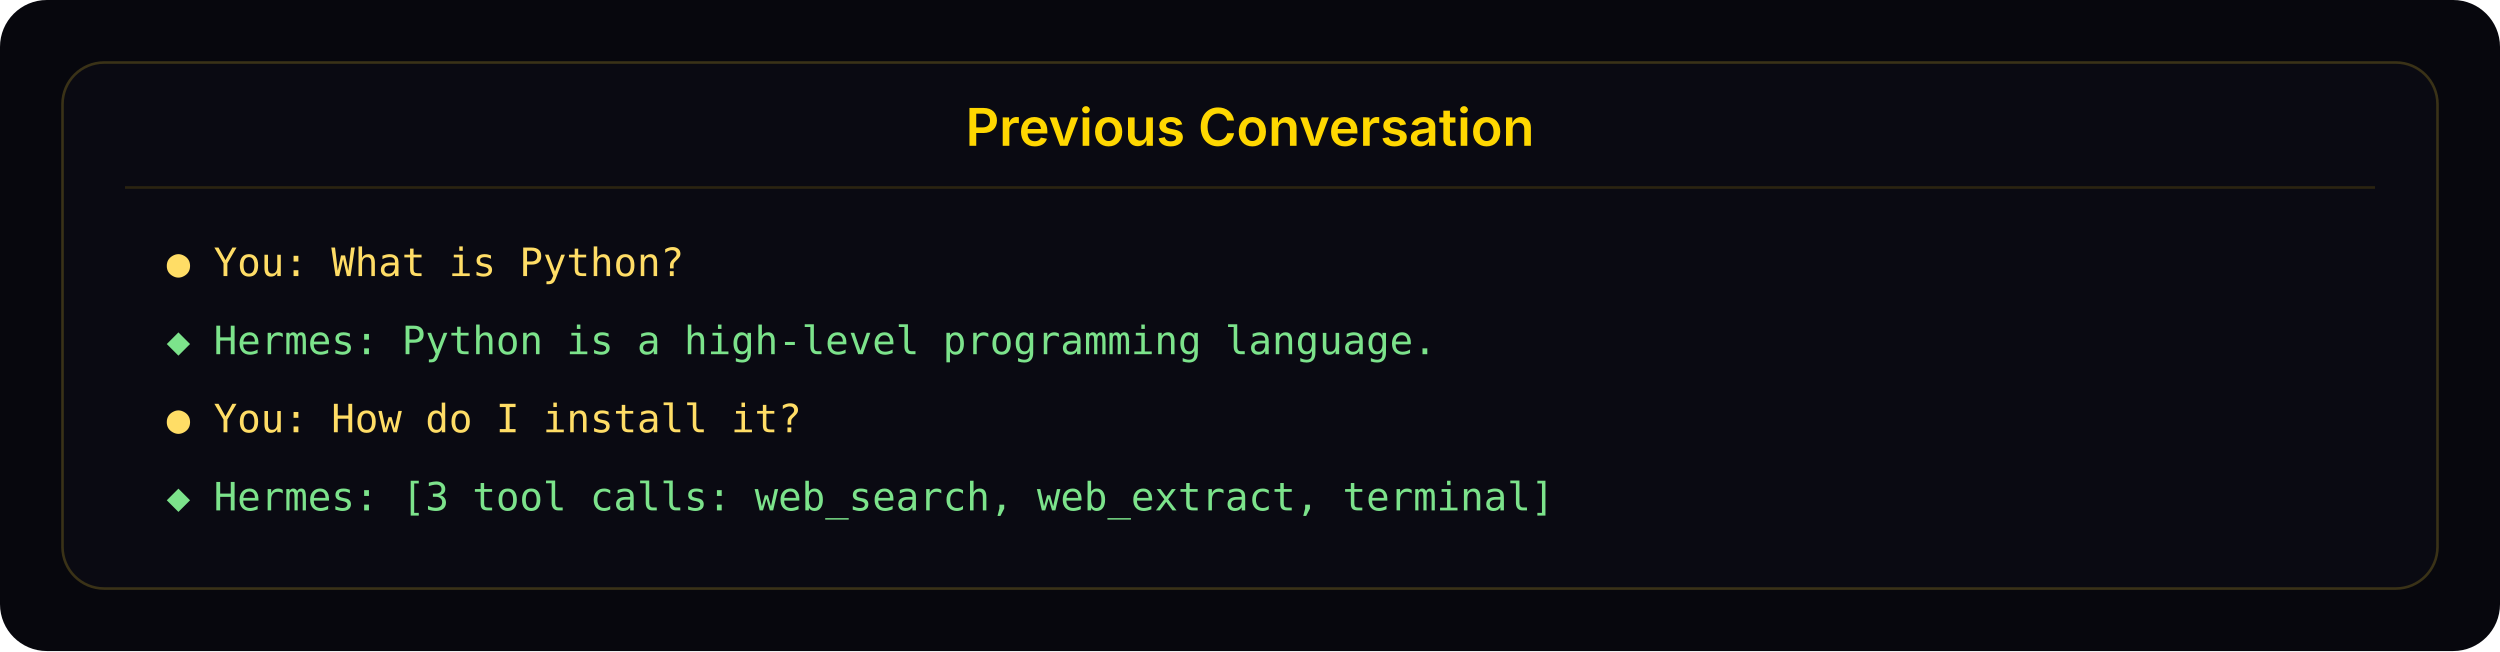
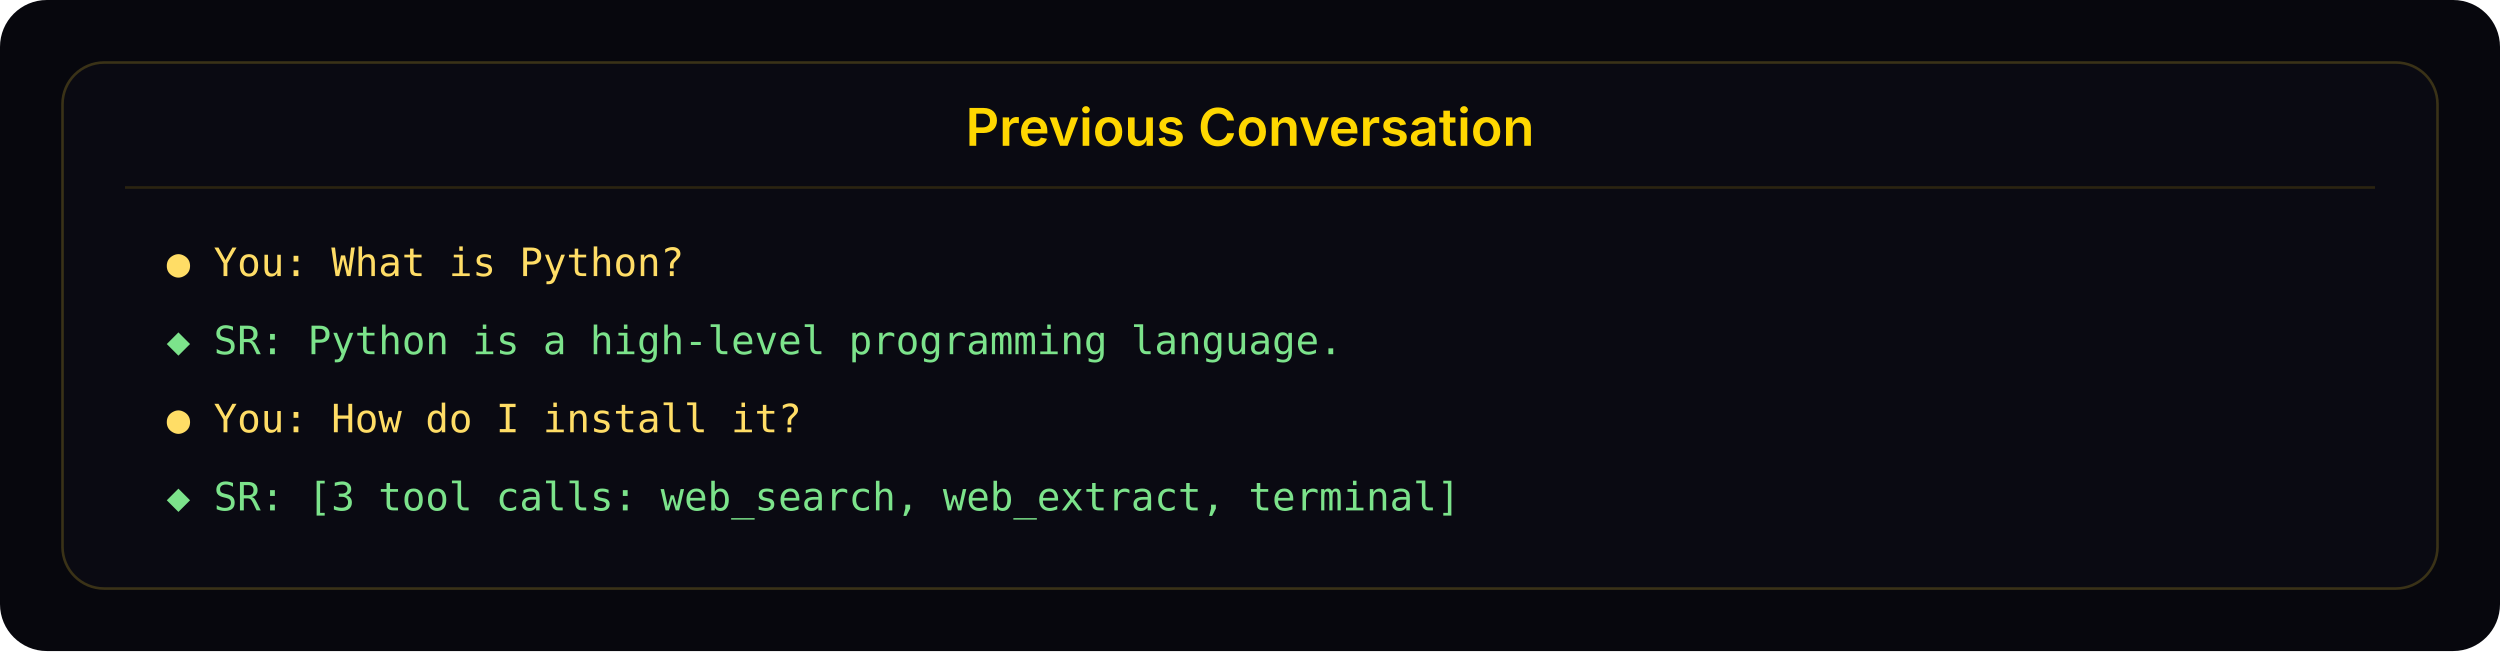
<svg xmlns="http://www.w3.org/2000/svg" width="960" height="250" viewBox="0 0 960 250" role="img" aria-labelledby="title desc">
  <rect width="960" height="250" rx="18" fill="#07070d" />
  <rect x="24" y="24" width="912" height="202" rx="16" fill="#0a0a12" stroke="#3a3217" />
  <text x="480" y="56" text-anchor="middle" fill="#ffd700" font-family="Inter, sans-serif" font-size="20" font-weight="600">Previous Conversation</text>
  <line x1="48" y1="72" x2="912" y2="72" stroke="#2b2410" />
  <text x="64" y="106" fill="#ffdd66" font-family="JetBrains Mono, monospace" font-size="15">● You: What is Python?</text>
-   <text x="64" y="136" fill="#7ce38b" font-family="JetBrains Mono, monospace" font-size="15">◆ Hermes: Python is a high-level programming language.</text>
+   <text x="64" y="136" fill="#7ce38b" font-family="JetBrains Mono, monospace" font-size="15">◆ SR: Python is a high-level programming language.</text>
  <text x="64" y="166" fill="#ffdd66" font-family="JetBrains Mono, monospace" font-size="15">● You: How do I install it?</text>
-   <text x="64" y="196" fill="#7ce38b" font-family="JetBrains Mono, monospace" font-size="15">◆ Hermes: [3 tool calls: web_search, web_extract, terminal]</text>
+   <text x="64" y="196" fill="#7ce38b" font-family="JetBrains Mono, monospace" font-size="15">◆ SR: [3 tool calls: web_search, web_extract, terminal]</text>
</svg>
